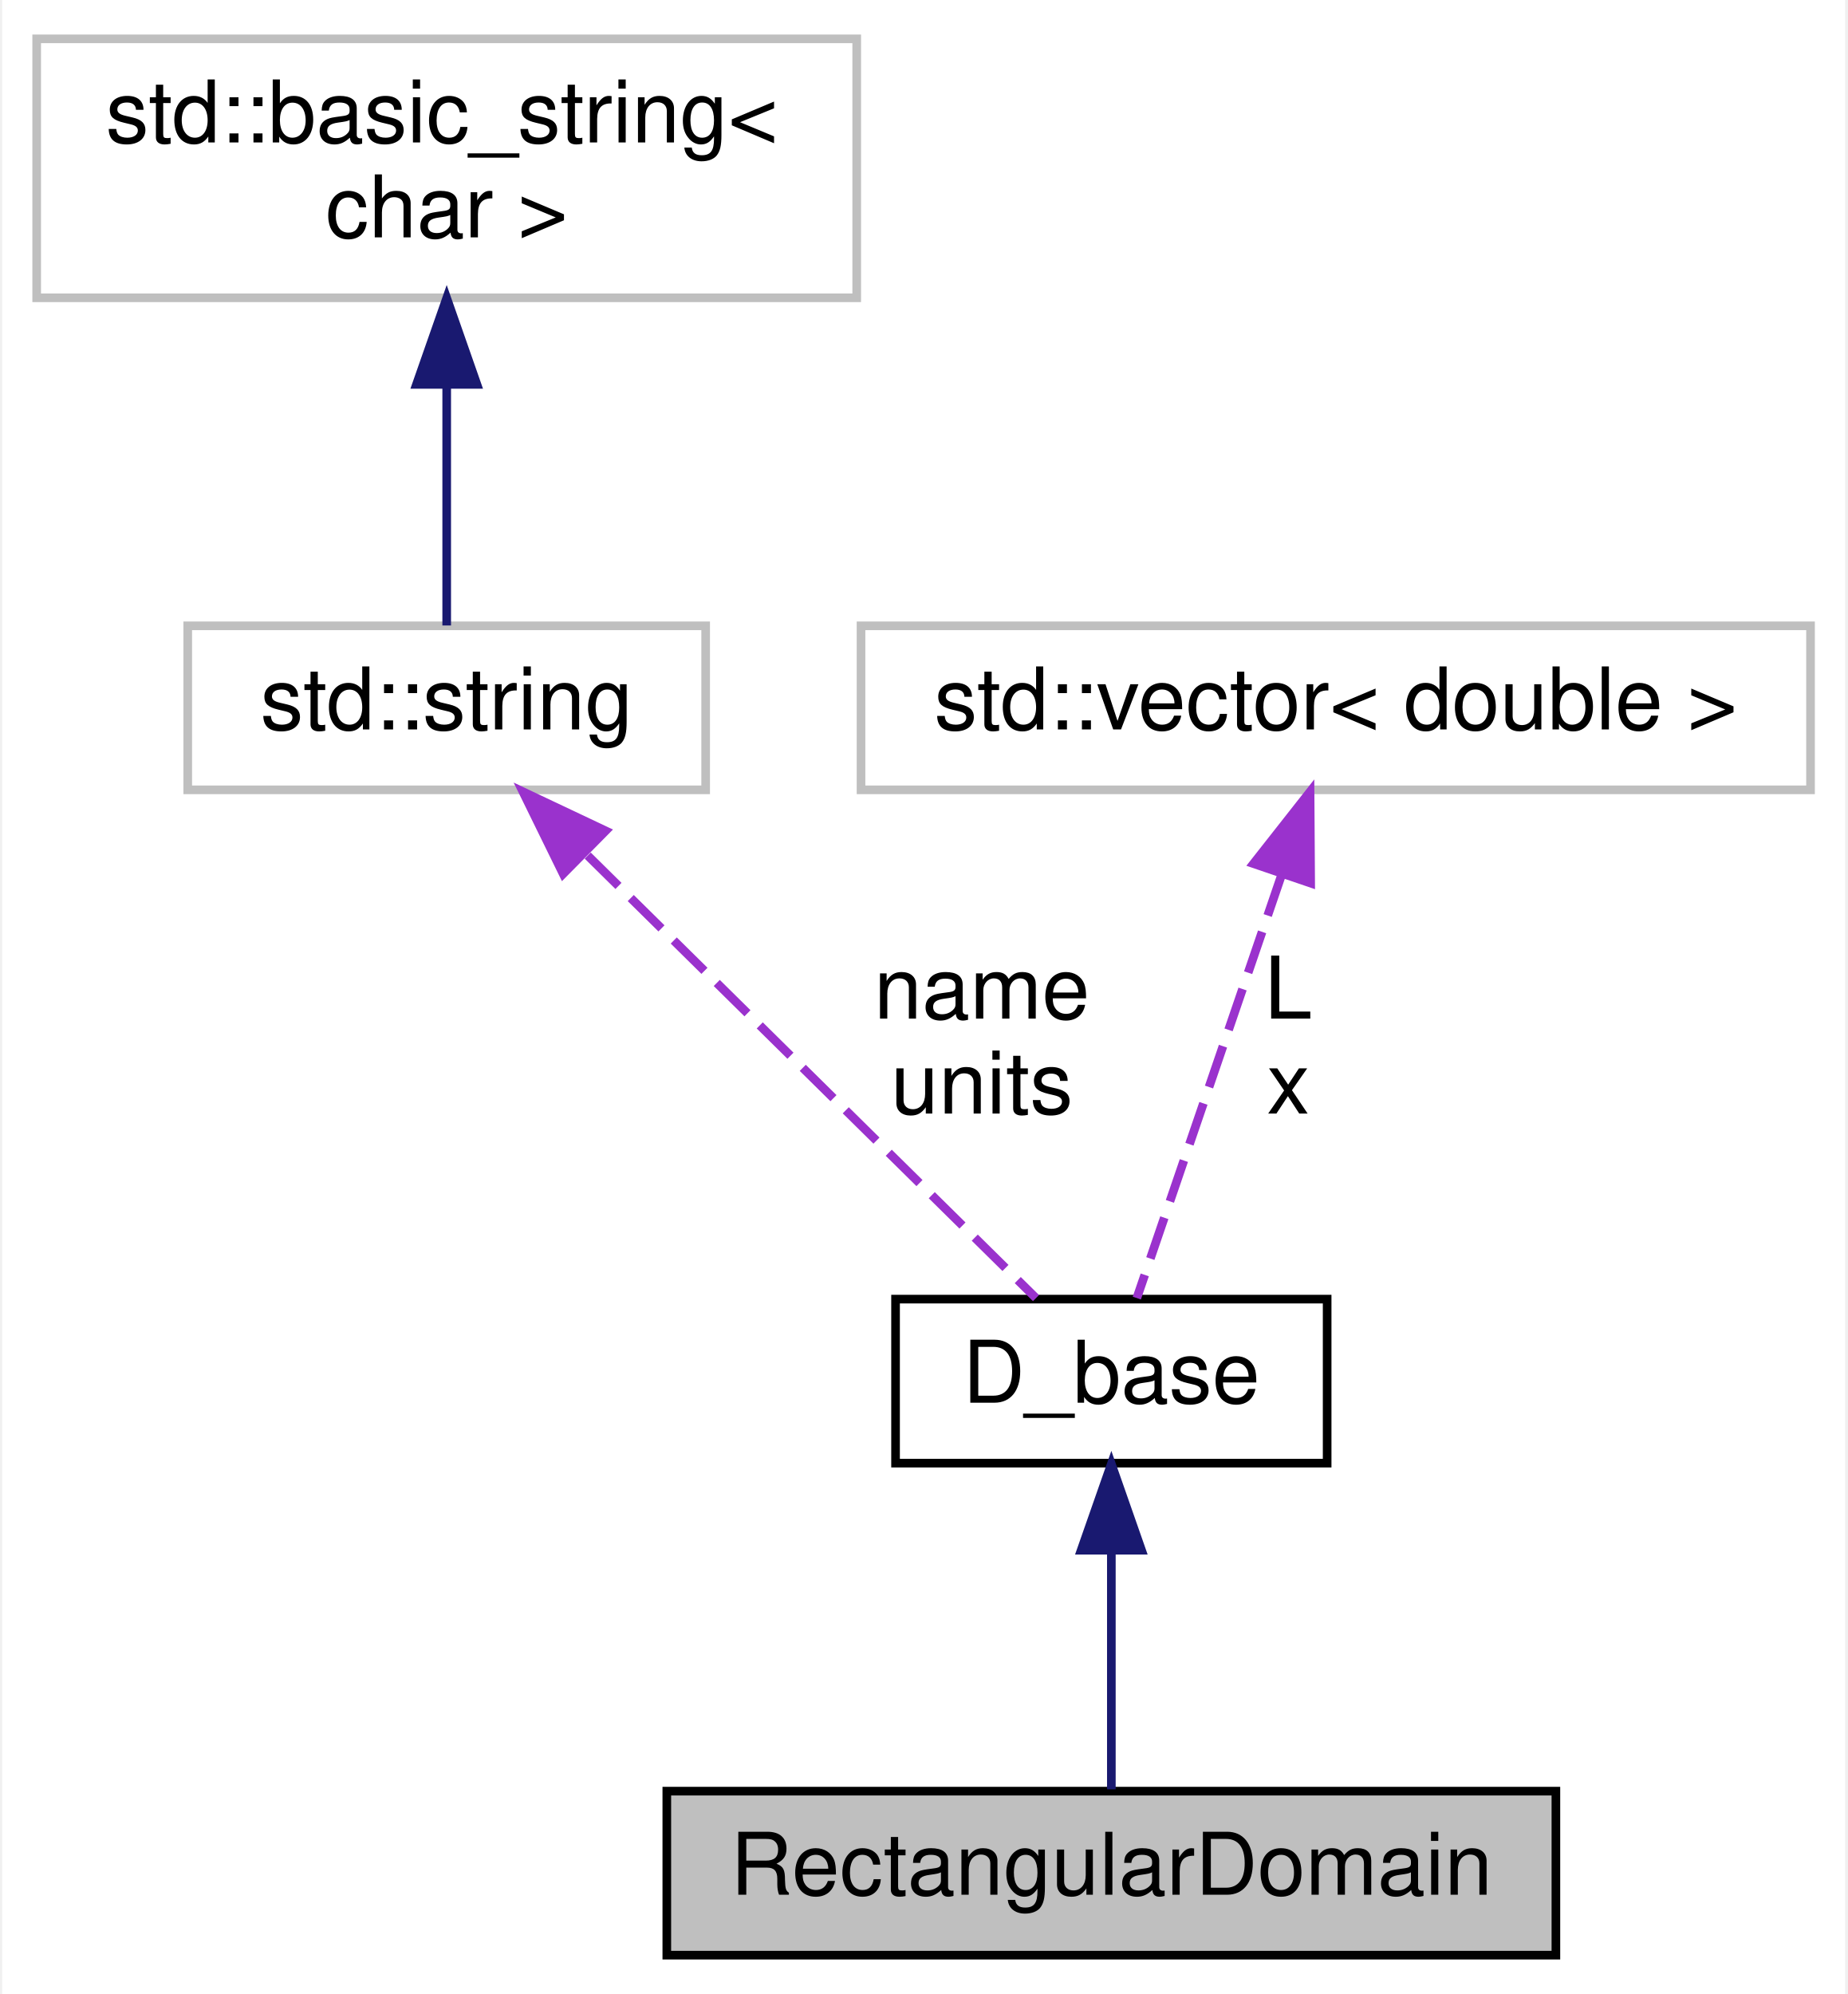
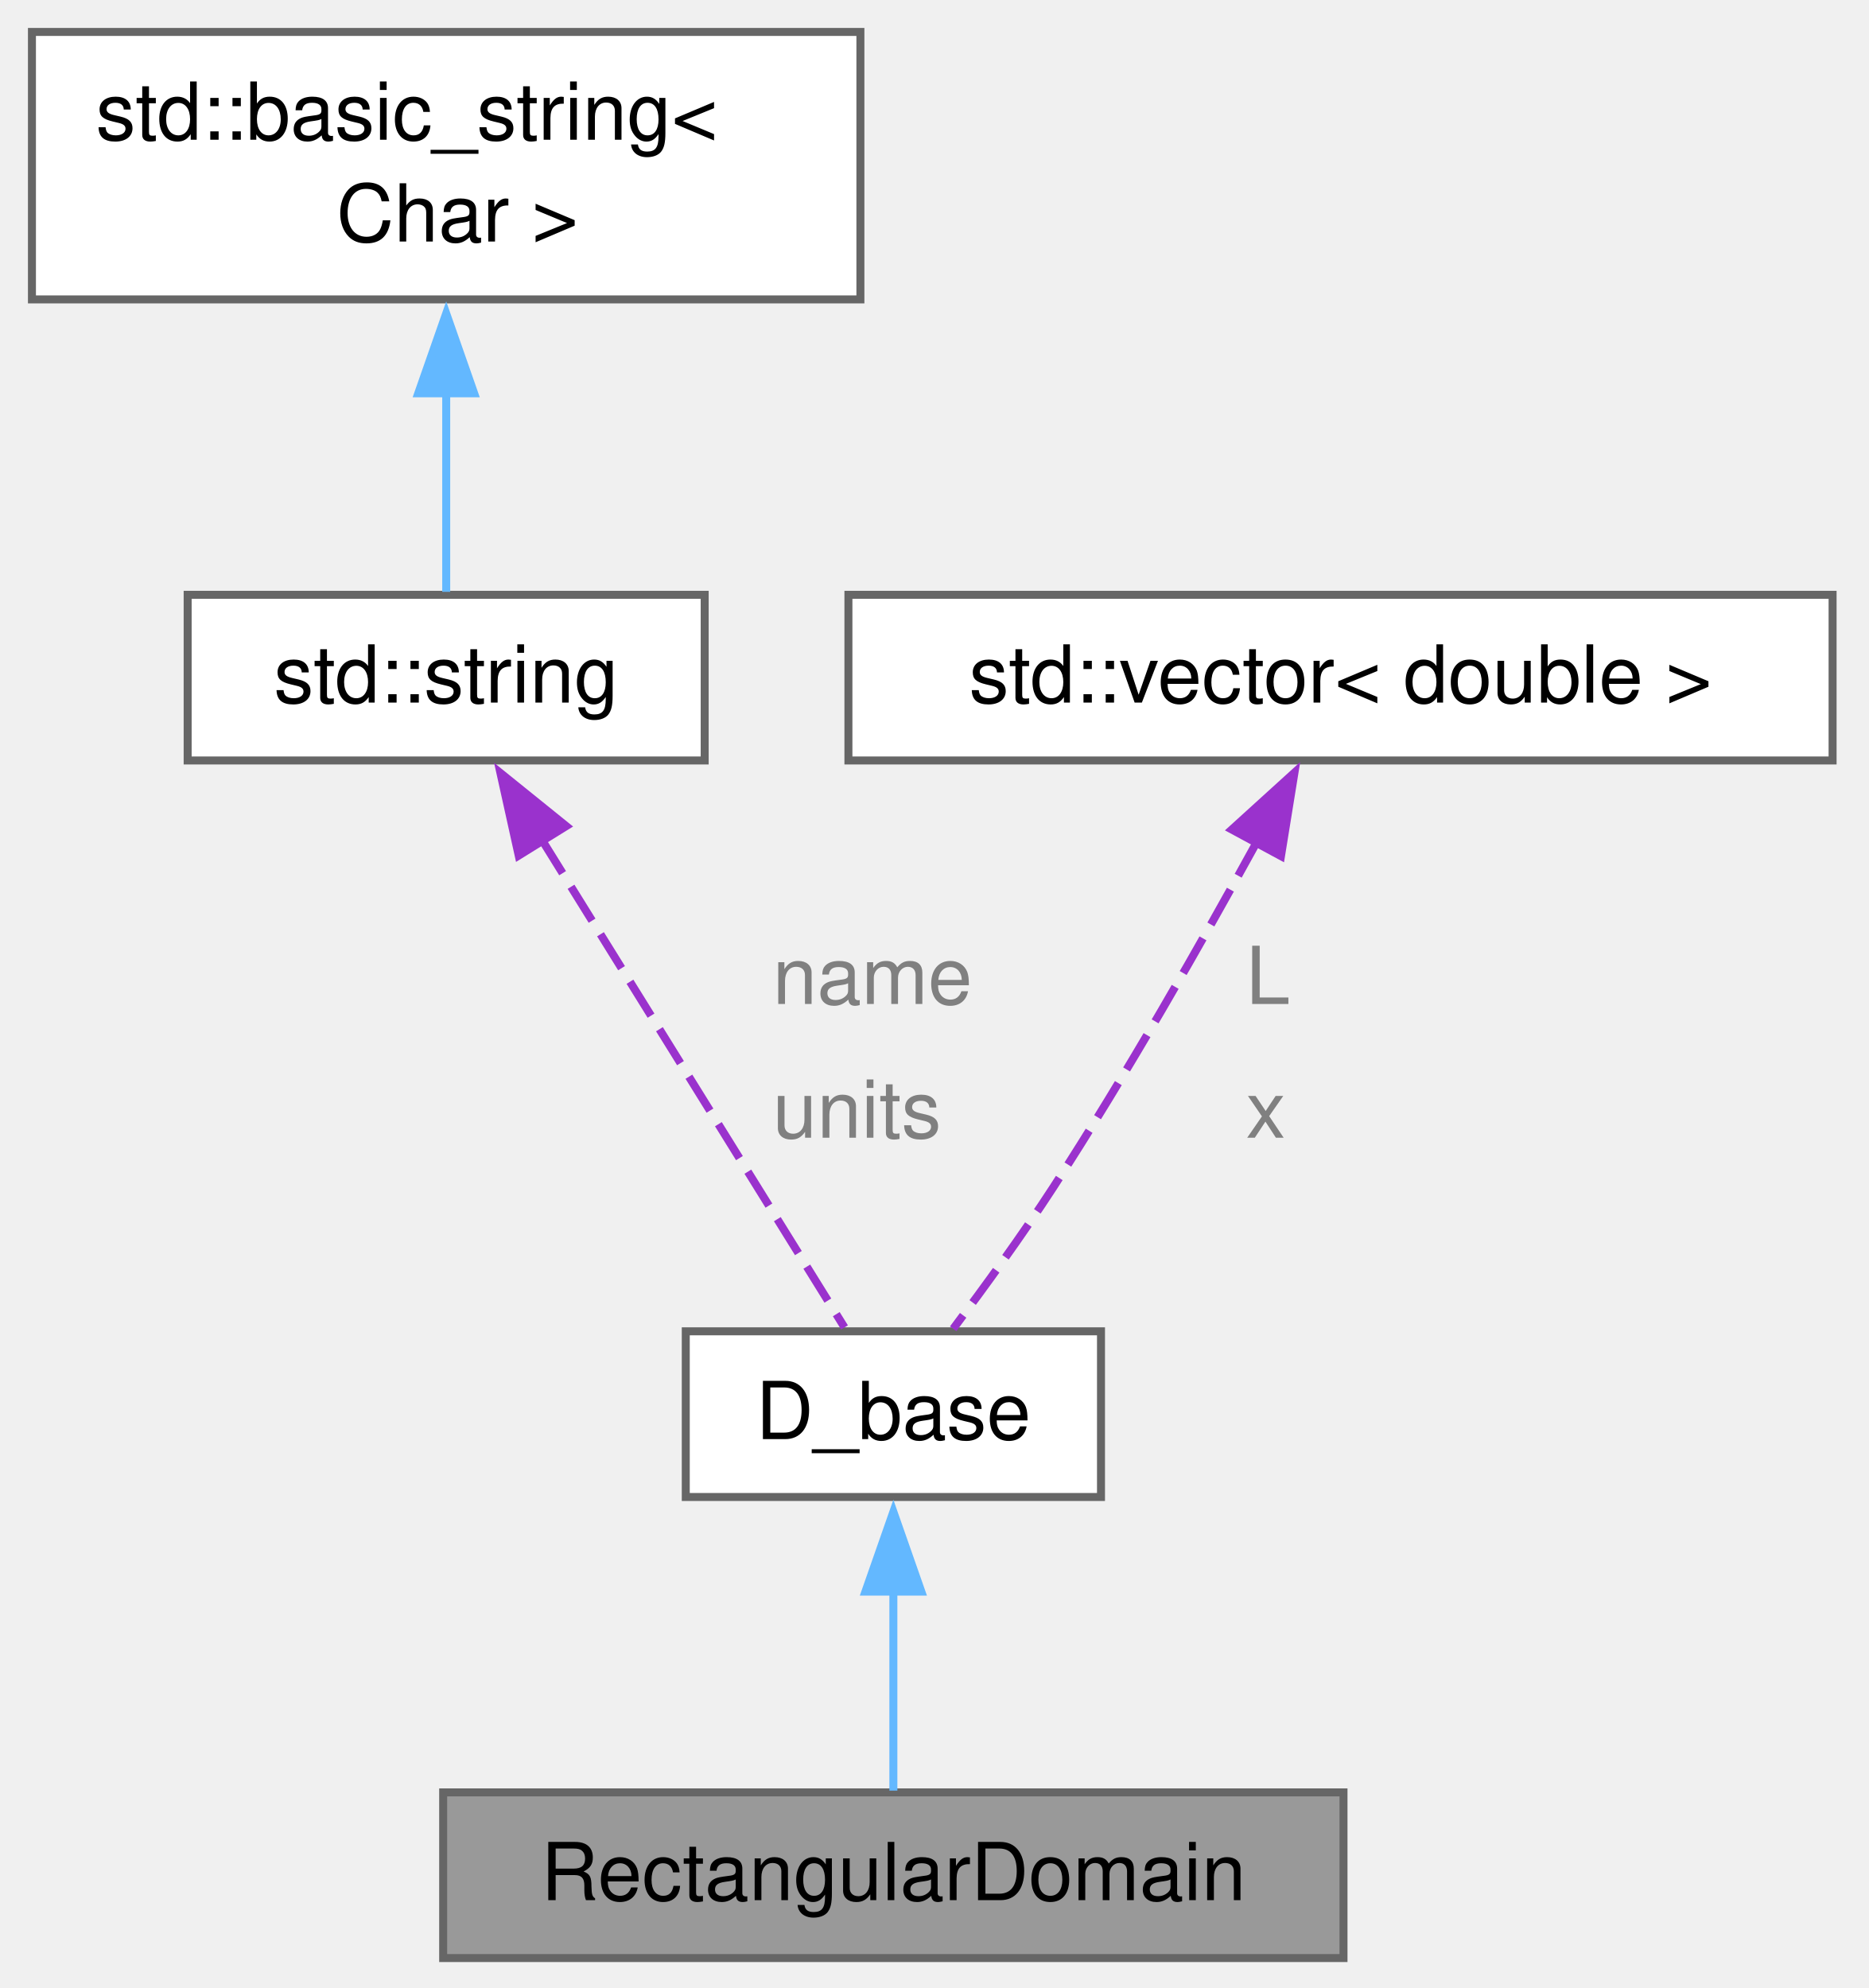
- <svg xmlns="http://www.w3.org/2000/svg" xmlns:xlink="http://www.w3.org/1999/xlink" width="214pt" height="231pt" viewBox="0.00 0.00 213.50 231.00">
-   <g id="graph0" class="graph" transform="scale(1 1) rotate(0) translate(4 227)">
-     <polygon fill="white" stroke="transparent" points="-4,4 -4,-227 209.5,-227 209.5,4 -4,4" />
-     <g id="node1" class="node">
-       <g id="a_node1">
+ <svg xmlns="http://www.w3.org/2000/svg" xmlns:xlink="http://www.w3.org/1999/xlink" width="234pt" height="249pt" viewBox="0.00 0.00 234.00 249.00">
+   <g id="graph0" class="graph" transform="scale(1 1) rotate(0) translate(4 245.25)">
+     <g id="Node000001" class="node">
+       <g id="a_Node000001">
        <a xlink:title=" ">
-           <polygon fill="#bfbfbf" stroke="black" points="73,-0.5 73,-19.5 176,-19.5 176,-0.5 73,-0.5" />
-           <text text-anchor="middle" x="124.5" y="-7.5" font-family="Helvetica,sans-Serif" font-size="10.00">RectangularDomain</text>
+           <polygon fill="#999999" stroke="#666666" points="164.25,-20.75 51.5,-20.75 51.5,0 164.25,0 164.25,-20.75" />
+           <text xml:space="preserve" text-anchor="middle" x="107.88" y="-7.25" font-family="Helvetica,sans-Serif" font-size="10.00">RectangularDomain</text>
        </a>
      </g>
    </g>
-     <g id="node2" class="node">
-       <g id="a_node2">
+     <g id="Node000002" class="node">
+       <g id="a_Node000002">
        <a xlink:href="class_d__base.html" target="_top" xlink:title=" ">
-           <polygon fill="white" stroke="black" points="99.5,-57.5 99.5,-76.5 149.5,-76.5 149.5,-57.5 99.5,-57.5" />
-           <text text-anchor="middle" x="124.5" y="-64.5" font-family="Helvetica,sans-Serif" font-size="10.00">D_base</text>
+           <polygon fill="white" stroke="#666666" points="133.88,-78.5 81.88,-78.5 81.88,-57.75 133.88,-57.75 133.88,-78.5" />
+           <text xml:space="preserve" text-anchor="middle" x="107.88" y="-65" font-family="Helvetica,sans-Serif" font-size="10.00">D_base</text>
        </a>
      </g>
    </g>
-     <g id="edge1" class="edge">
-       <path fill="none" stroke="midnightblue" d="M124.5,-47.12C124.5,-37.82 124.5,-27.06 124.5,-19.71" />
-       <polygon fill="midnightblue" stroke="midnightblue" points="121,-47.41 124.5,-57.41 128,-47.41 121,-47.41" />
-     </g>
-     <g id="node3" class="node">
-       <g id="a_node3">
-         <a xlink:title="STL class.">
-           <polygon fill="white" stroke="#bfbfbf" points="17.5,-135.5 17.5,-154.5 77.5,-154.5 77.5,-135.5 17.5,-135.5" />
-           <text text-anchor="middle" x="47.5" y="-142.5" font-family="Helvetica,sans-Serif" font-size="10.00">std::string</text>
+     <g id="edge1_Node000001_Node000002" class="edge">
+       <g id="a_edge1_Node000001_Node000002">
+         <a xlink:title=" ">
+           <path fill="none" stroke="#63b8ff" d="M107.88,-46.18C107.88,-37.52 107.88,-27.9 107.88,-20.97" />
+           <polygon fill="#63b8ff" stroke="#63b8ff" points="104.38,-45.9 107.88,-55.9 111.38,-45.9 104.38,-45.9" />
        </a>
      </g>
    </g>
-     <g id="edge2" class="edge">
-       <path fill="none" stroke="#9a32cd" stroke-dasharray="5,2" d="M63.84,-127.88C79.7,-112.22 103.18,-89.04 115.77,-76.62" />
-       <polygon fill="#9a32cd" stroke="#9a32cd" points="60.99,-125.77 56.33,-135.28 65.91,-130.75 60.99,-125.77" />
-       <text text-anchor="middle" x="109.5" y="-109" font-family="Helvetica,sans-Serif" font-size="10.00"> name</text>
-       <text text-anchor="middle" x="109.5" y="-98" font-family="Helvetica,sans-Serif" font-size="10.00">units</text>
-     </g>
-     <g id="node4" class="node">
-       <g id="a_node4">
-         <a xlink:title="STL class.">
-           <polygon fill="white" stroke="#bfbfbf" points="0,-192.5 0,-222.5 95,-222.5 95,-192.5 0,-192.5" />
-           <text text-anchor="start" x="8" y="-210.5" font-family="Helvetica,sans-Serif" font-size="10.00">std::basic_string&lt;</text>
-           <text text-anchor="middle" x="47.5" y="-199.5" font-family="Helvetica,sans-Serif" font-size="10.00"> char &gt;</text>
+     <g id="Node000003" class="node">
+       <g id="a_Node000003">
+         <a xlink:title=" ">
+           <polygon fill="white" stroke="#666666" points="84.25,-170.75 19.5,-170.75 19.5,-150 84.25,-150 84.25,-170.75" />
+           <text xml:space="preserve" text-anchor="middle" x="51.88" y="-157.25" font-family="Helvetica,sans-Serif" font-size="10.00">std::string</text>
        </a>
      </g>
    </g>
-     <g id="edge3" class="edge">
-       <path fill="none" stroke="midnightblue" d="M47.5,-182.35C47.5,-172.51 47.5,-161.78 47.5,-154.54" />
-       <polygon fill="midnightblue" stroke="midnightblue" points="44,-182.47 47.5,-192.47 51,-182.47 44,-182.47" />
+     <g id="edge2_Node000002_Node000003" class="edge">
+       <g id="a_edge2_Node000002_Node000003">
+         <a xlink:title=" ">
+           <path fill="none" stroke="#9a32cd" stroke-dasharray="5,2" d="M63.82,-140.13C75.45,-121.38 92.67,-93.62 101.76,-78.99" />
+           <polygon fill="#9a32cd" stroke="#9a32cd" points="60.96,-138.09 58.67,-148.43 66.91,-141.78 60.96,-138.09" />
+         </a>
+       </g>
+       <text xml:space="preserve" text-anchor="start" x="92.76" y="-119.5" font-family="Helvetica,sans-Serif" font-size="10.00" fill="grey">name</text>
+       <text xml:space="preserve" text-anchor="start" x="92.76" y="-102.75" font-family="Helvetica,sans-Serif" font-size="10.00" fill="grey">units</text>
    </g>
-     <g id="node5" class="node">
-       <g id="a_node5">
+     <g id="Node000004" class="node">
+       <g id="a_Node000004">
        <a xlink:title=" ">
-           <polygon fill="white" stroke="#bfbfbf" points="95.5,-135.5 95.5,-154.5 205.5,-154.5 205.5,-135.5 95.5,-135.5" />
-           <text text-anchor="middle" x="150.5" y="-142.5" font-family="Helvetica,sans-Serif" font-size="10.00">std::vector&lt; double &gt;</text>
+           <polygon fill="white" stroke="#666666" points="103.75,-241.25 0,-241.25 0,-207.75 103.75,-207.75 103.75,-241.25" />
+           <text xml:space="preserve" text-anchor="start" x="8" y="-227.75" font-family="Helvetica,sans-Serif" font-size="10.00">std::basic_string&lt;</text>
+           <text xml:space="preserve" text-anchor="middle" x="51.88" y="-215" font-family="Helvetica,sans-Serif" font-size="10.00"> Char &gt;</text>
        </a>
      </g>
    </g>
-     <g id="edge4" class="edge">
-       <path fill="none" stroke="#9a32cd" stroke-dasharray="5,2" d="M144.23,-125.67C138.91,-110.11 131.5,-88.47 127.45,-76.62" />
-       <polygon fill="#9a32cd" stroke="#9a32cd" points="140.97,-126.95 147.52,-135.28 147.59,-124.69 140.97,-126.95" />
-       <text text-anchor="middle" x="145" y="-109" font-family="Helvetica,sans-Serif" font-size="10.00"> L</text>
-       <text text-anchor="middle" x="145" y="-98" font-family="Helvetica,sans-Serif" font-size="10.00">x</text>
+     <g id="edge3_Node000003_Node000004" class="edge">
+       <g id="a_edge3_Node000003_Node000004">
+         <a xlink:title=" ">
+           <path fill="none" stroke="#63b8ff" d="M51.88,-196.23C51.88,-187.27 51.88,-177.89 51.88,-171.12" />
+           <polygon fill="#63b8ff" stroke="#63b8ff" points="48.38,-195.99 51.88,-205.99 55.38,-195.99 48.38,-195.99" />
+         </a>
+       </g>
+     </g>
+     <g id="Node000005" class="node">
+       <g id="a_Node000005">
+         <a xlink:title=" ">
+           <polygon fill="white" stroke="#666666" points="225.5,-170.75 102.25,-170.75 102.25,-150 225.5,-150 225.5,-170.75" />
+           <text xml:space="preserve" text-anchor="middle" x="163.88" y="-157.25" font-family="Helvetica,sans-Serif" font-size="10.00">std::vector&lt; double &gt;</text>
+         </a>
+       </g>
+     </g>
+     <g id="edge4_Node000002_Node000005" class="edge">
+       <g id="a_edge4_Node000002_Node000005">
+         <a xlink:title=" ">
+           <path fill="none" stroke="#9a32cd" stroke-dasharray="5,2" d="M153.48,-139.94C146.56,-127.35 137.09,-110.7 127.88,-96.5 123.97,-90.48 119.24,-83.98 115.37,-78.82" />
+           <polygon fill="#9a32cd" stroke="#9a32cd" points="150.26,-141.35 158.11,-148.48 156.42,-138.02 150.26,-141.35" />
+         </a>
+       </g>
+       <text xml:space="preserve" text-anchor="start" x="152.02" y="-119.5" font-family="Helvetica,sans-Serif" font-size="10.00" fill="grey">L</text>
+       <text xml:space="preserve" text-anchor="start" x="152.02" y="-102.75" font-family="Helvetica,sans-Serif" font-size="10.00" fill="grey">x</text>
    </g>
  </g>
</svg>
